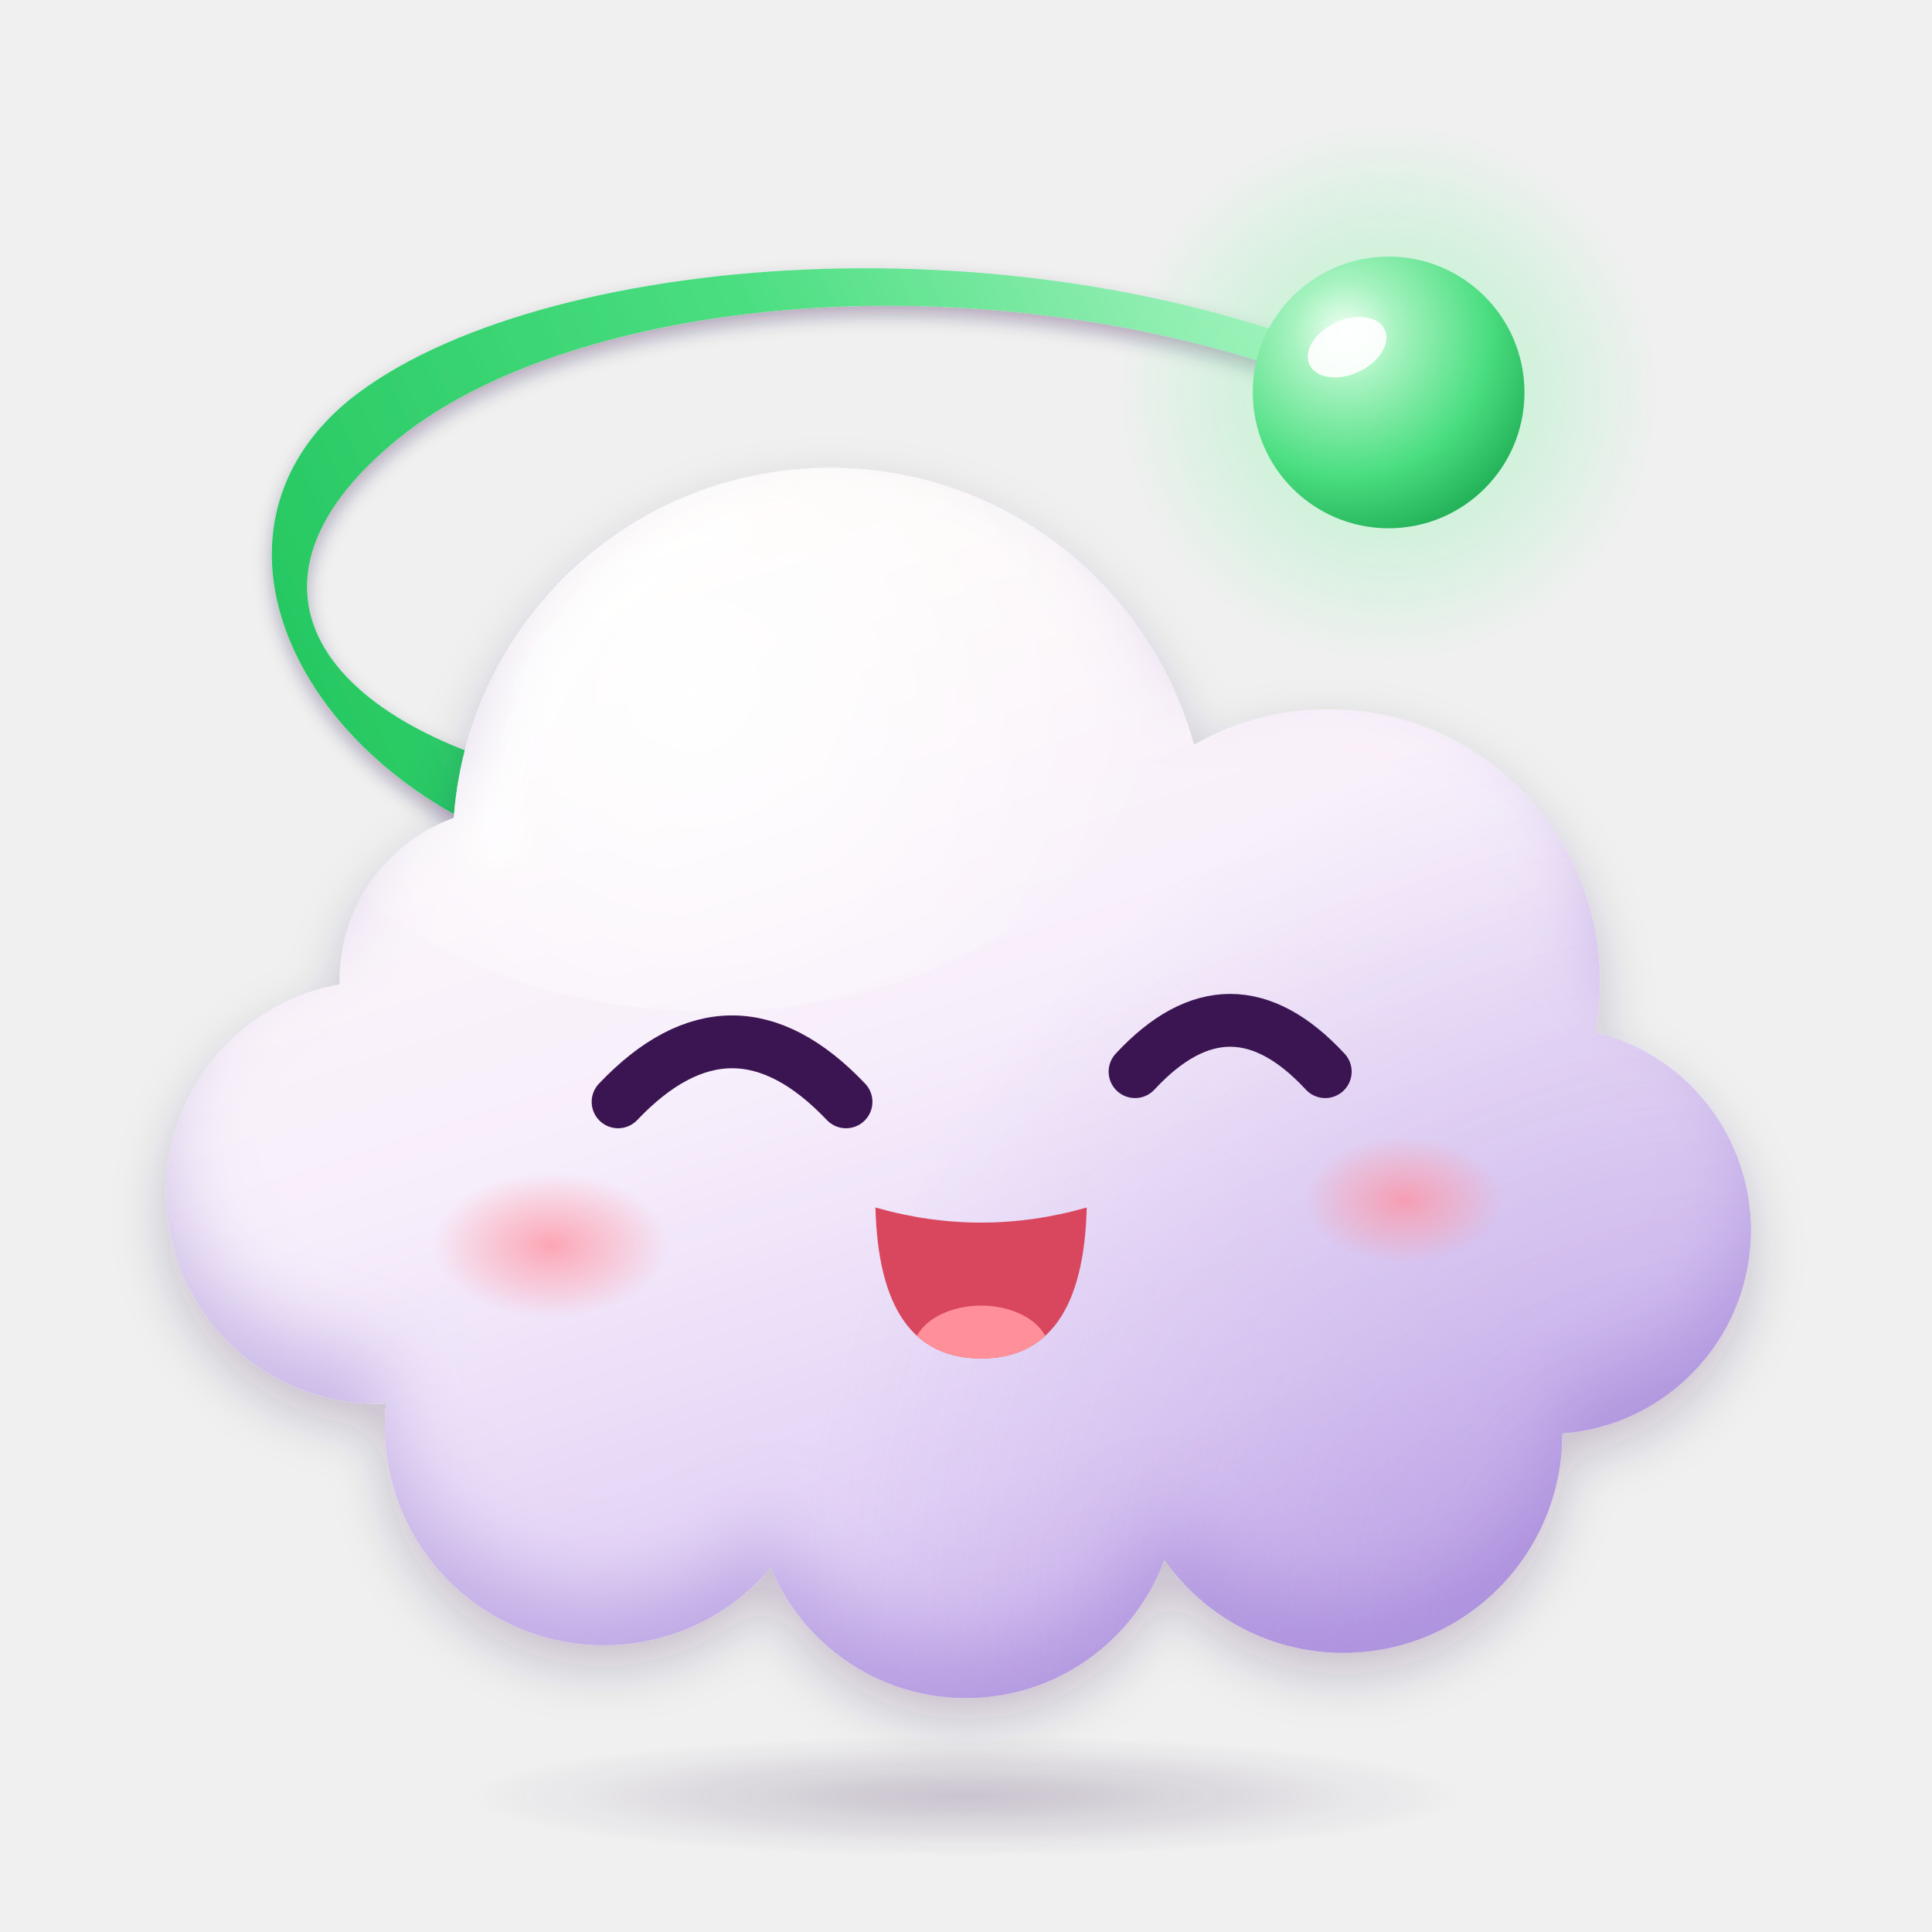
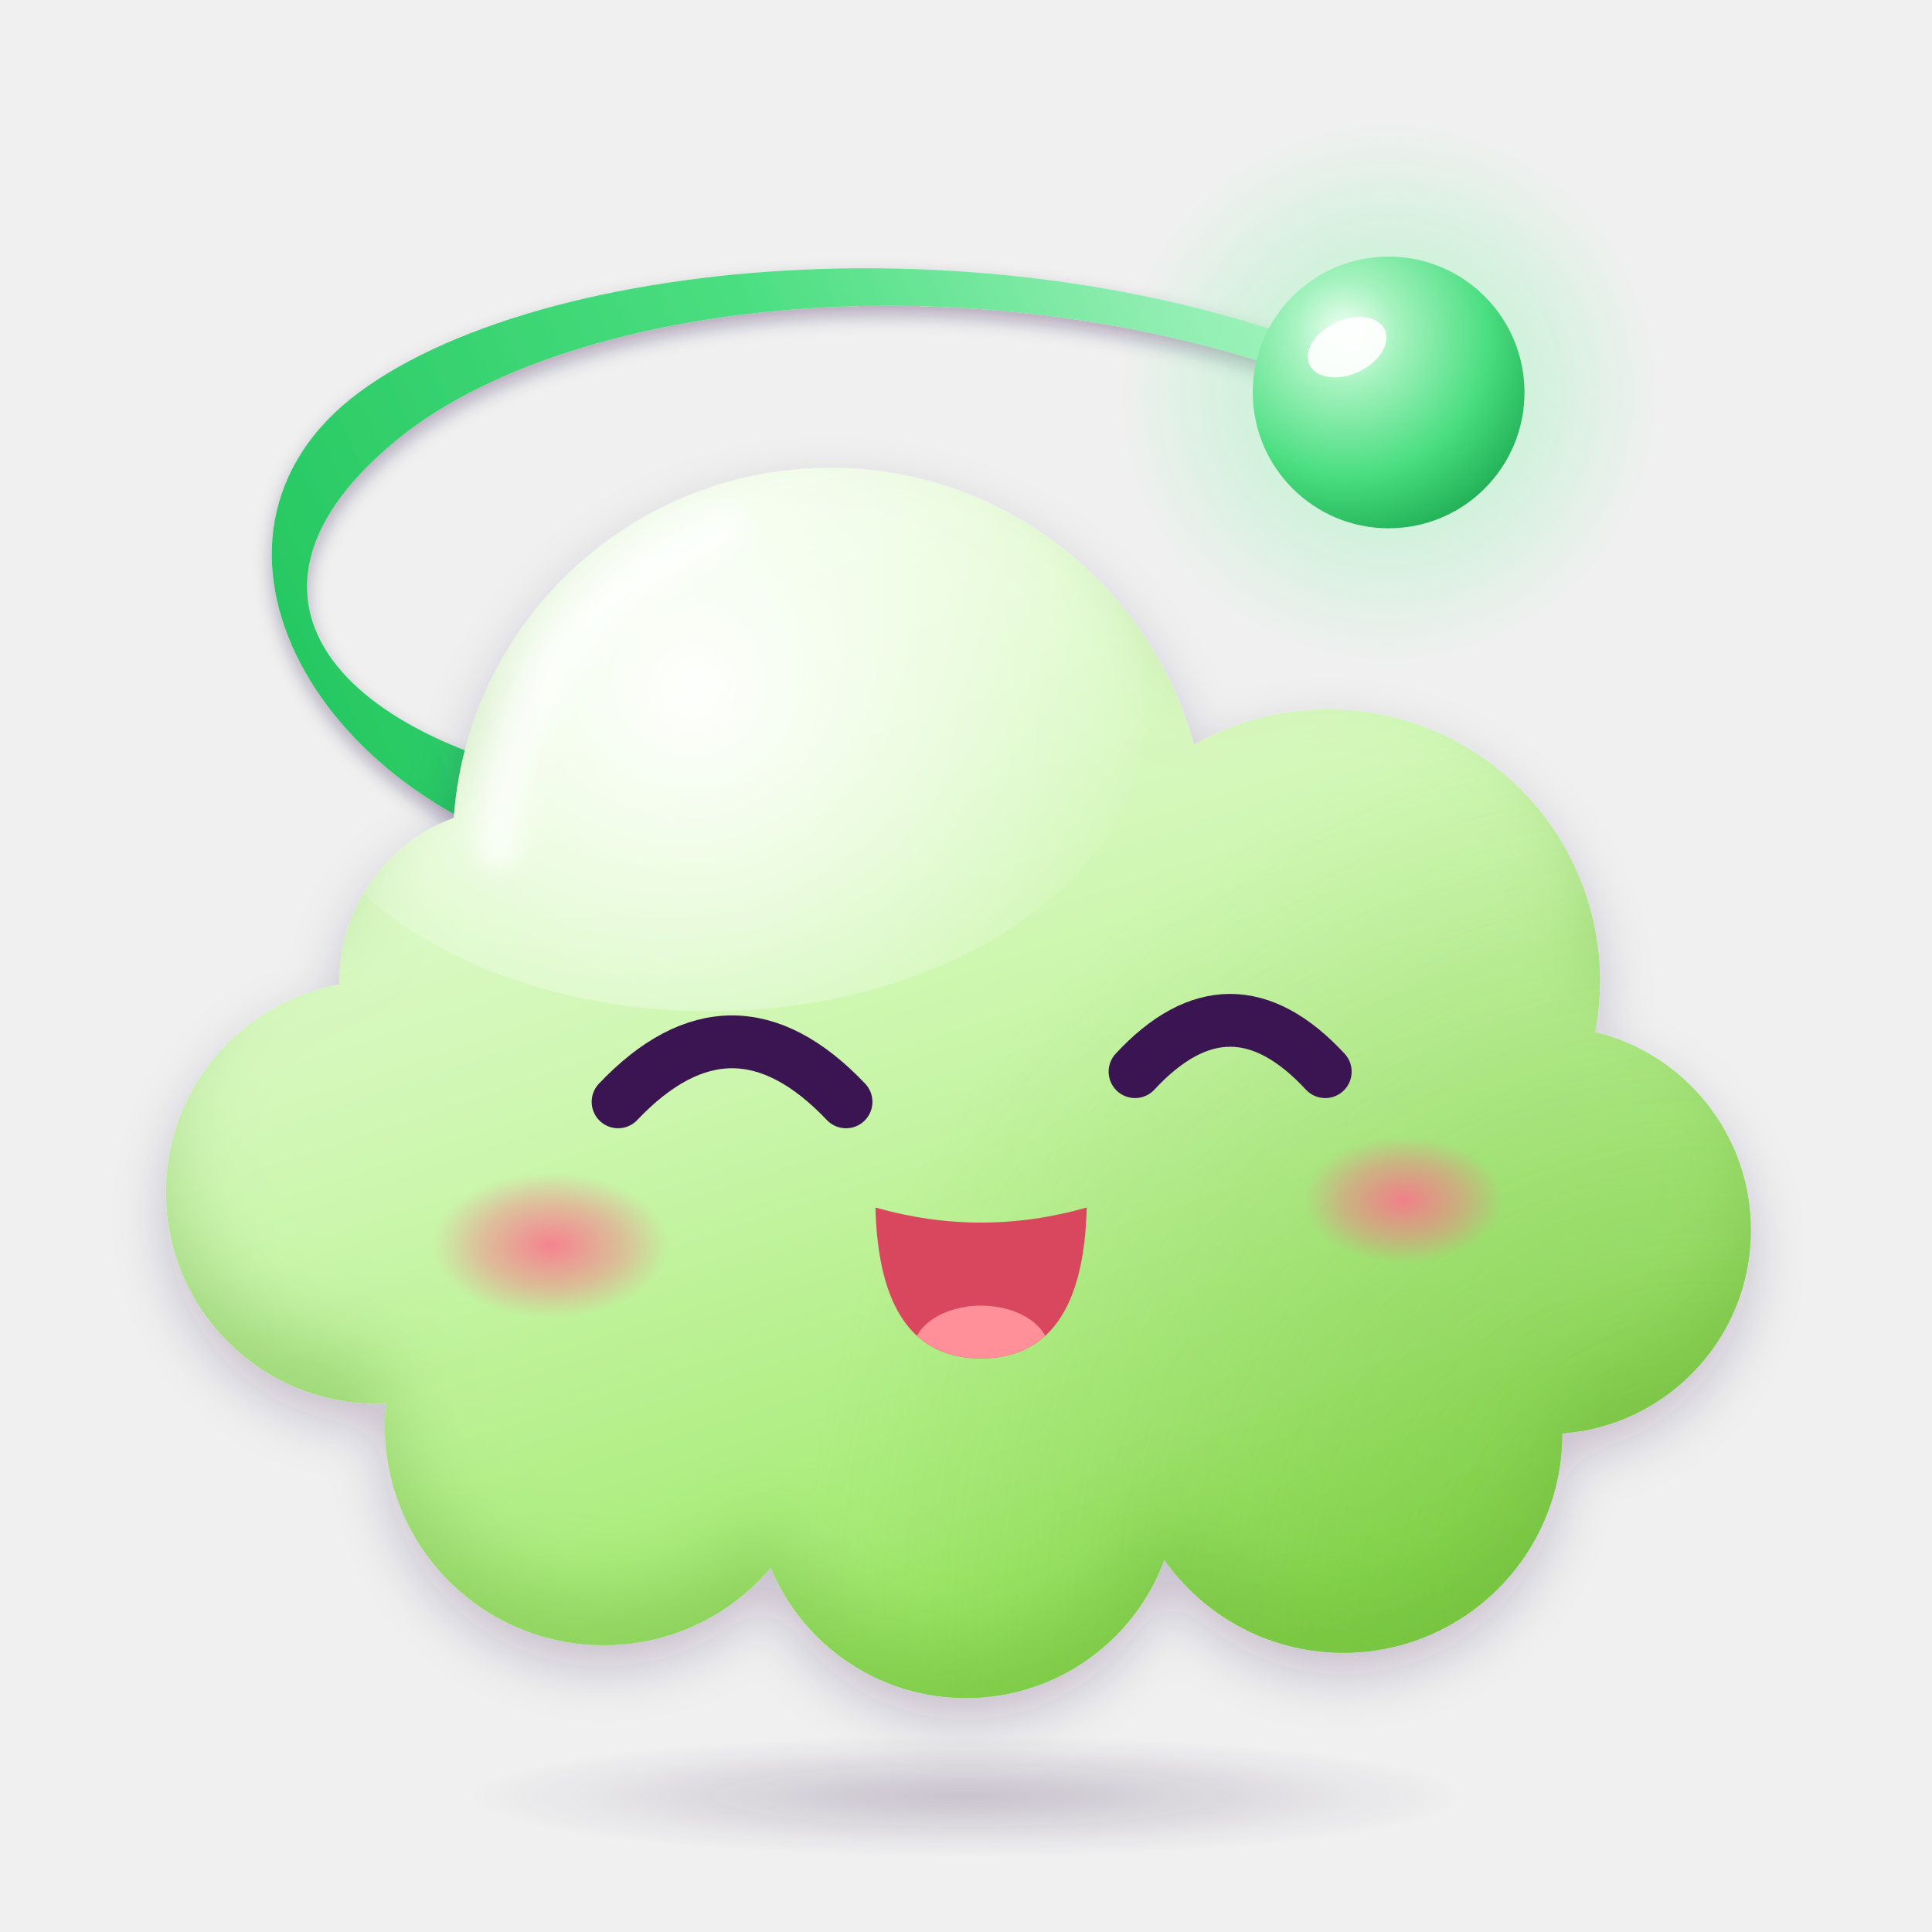
<svg xmlns="http://www.w3.org/2000/svg" viewBox="0 0 256 256" role="img" aria-labelledby="kcTitle">
  <defs>
    <linearGradient id="kcBody" gradientUnits="userSpaceOnUse" x1="96" y1="62" x2="150" y2="226">
-       <stop offset="0" stop-color="#FFFCF8" />
-       <stop offset=".46" stop-color="#F7EEFB" />
-       <stop offset=".8" stop-color="#E2D2F6" />
-       <stop offset="1" stop-color="#C9B1EC" />
+       <stop offset="0" stop-color="#EDFDE2" />
+       <stop offset=".46" stop-color="#CBF6AC" />
+       <stop offset=".8" stop-color="#A9EC79" />
+       <stop offset="1" stop-color="#8AE04D" />
    </linearGradient>
    <radialGradient id="kcShade" gradientUnits="userSpaceOnUse" cx="226" cy="214" r="120">
-       <stop offset="0" stop-color="#A88BDB" stop-opacity=".5" />
-       <stop offset="1" stop-color="#A88BDB" stop-opacity="0" />
+       <stop offset="0" stop-color="#68B234" stop-opacity=".5" />
+       <stop offset="1" stop-color="#68B234" stop-opacity="0" />
    </radialGradient>
    <radialGradient id="kcSheen" gradientUnits="userSpaceOnUse" cx="92" cy="92" r="62">
      <stop offset="0" stop-color="#FFFFFF" stop-opacity=".95" />
      <stop offset="1" stop-color="#FFFFFF" stop-opacity="0" />
    </radialGradient>
    <radialGradient id="kcGround">
      <stop offset="0" stop-color="#2B0E42" stop-opacity=".2" />
      <stop offset="1" stop-color="#2B0E42" stop-opacity="0" />
    </radialGradient>
    <radialGradient id="kcCheek">
-       <stop offset="0" stop-color="#FF8F9E" stop-opacity=".75" />
-       <stop offset=".6" stop-color="#FF9AA6" stop-opacity=".35" />
-       <stop offset="1" stop-color="#FF9AA6" stop-opacity="0" />
+       <stop offset="0" stop-color="#FF6F8C" stop-opacity=".85" />
+       <stop offset=".6" stop-color="#FF6F8C" stop-opacity=".4" />
+       <stop offset="1" stop-color="#FF6F8C" stop-opacity="0" />
    </radialGradient>
    <linearGradient id="kcSclera" x1="0" y1="0" x2="0" y2="1">
-       <stop offset="0" stop-color="#E9DDF6" />
+       <stop offset="0" stop-color="#EBF8E2" />
      <stop offset=".38" stop-color="#FFFFFF" />
      <stop offset="1" stop-color="#FFFDFB" />
    </linearGradient>
    <radialGradient id="kcIris" cx=".5" cy=".78" r=".78">
-       <stop offset="0" stop-color="#B07AF0" />
-       <stop offset=".45" stop-color="#6A2BA8" />
-       <stop offset="1" stop-color="#2A0C40" />
+       <stop offset="0" stop-color="#9CF25F" />
+       <stop offset=".45" stop-color="#4D931A" />
+       <stop offset="1" stop-color="#1C310C" />
    </radialGradient>
    <linearGradient id="kcTail" gradientUnits="userSpaceOnUse" x1="40" y1="112" x2="190" y2="44">
      <stop offset="0" stop-color="#22C55E" />
      <stop offset=".5" stop-color="#4ADE80" />
      <stop offset="1" stop-color="#BBF7D0" />
    </linearGradient>
    <radialGradient id="kcOrb" cx=".34" cy=".28" r=".85">
      <stop offset="0" stop-color="#F3FFF6" />
      <stop offset=".22" stop-color="#A7F3C0" />
      <stop offset=".62" stop-color="#4ADE80" />
      <stop offset="1" stop-color="#16A34A" />
    </radialGradient>
    <radialGradient id="kcGlow">
      <stop offset="0" stop-color="#8EF5B0" stop-opacity=".9" />
      <stop offset=".45" stop-color="#8EF5B0" stop-opacity=".35" />
      <stop offset="1" stop-color="#8EF5B0" stop-opacity="0" />
    </radialGradient>
    <filter id="kcLift" x="-15%" y="-15%" width="130%" height="140%">
      <feDropShadow dx="0" dy="3" stdDeviation="3.5" flood-color="#2B0E42" flood-opacity=".2" />
    </filter>
    <filter id="kcPuff" x="-5%" y="-5%" width="110%" height="110%">
      <feOffset in="SourceAlpha" dy="-7" result="up" />
      <feGaussianBlur in="up" stdDeviation="5" result="upBlur" />
      <feComposite in="SourceAlpha" in2="upBlur" operator="out" result="rim" />
-       <feFlood flood-color="#9C7DD6" flood-opacity=".5" />
+       <feFlood flood-color="#70B83D" flood-opacity=".5" />
      <feComposite in2="rim" operator="in" result="shade" />
      <feMerge>
        <feMergeNode in="SourceGraphic" />
        <feMergeNode in="shade" />
      </feMerge>
    </filter>
    <filter id="kcEdge" x="-10%" y="-10%" width="120%" height="125%">
      <feDropShadow dx="0" dy="1.2" stdDeviation="1.2" flood-color="#2B0E42" flood-opacity=".3" />
    </filter>
    <filter id="kcSoft" x="-50%" y="-50%" width="200%" height="200%">
      <feGaussianBlur stdDeviation="1.6" />
    </filter>
    <clipPath id="kcCloud">
      <circle cx="110" cy="112" r="50" />
      <circle cx="176" cy="130" r="36" />
      <circle cx="205" cy="163" r="27" />
      <circle cx="178" cy="190" r="29" />
      <circle cx="128" cy="197" r="28" />
      <circle cx="80" cy="189" r="29" />
      <circle cx="50" cy="158" r="28" />
      <circle cx="68" cy="130" r="23" />
      <ellipse cx="128" cy="158" rx="84" ry="44" />
    </clipPath>
    <clipPath id="kcEyeL">
      <ellipse cx="97" cy="142" rx="21" ry="23" />
    </clipPath>
    <clipPath id="kcEyeR">
      <ellipse cx="163" cy="138" rx="17.5" ry="19.5" />
+     </clipPath>
+     <clipPath id="kcEyeLLid">
+       <ellipse cx="97" cy="142" rx="22.5" ry="24.5" />
+     </clipPath>
+     <clipPath id="kcEyeRLid">
+       <ellipse cx="163" cy="138" rx="19.0" ry="21.0" />
    </clipPath>
    <clipPath id="kcMouth">
      <path d="M116 160Q130 164 144 160Q143.5 180 130 180Q116.5 180 116 160Z" />
    </clipPath>
  </defs>
  <ellipse cx="128" cy="238" rx="66" ry="8" fill="url(#kcGround)" />
  <path d="M82.8 104.8C44.8 99.2 27.9 79.4 51.6 59.1C75.2 38.6 134.9 32.5 183.1 53.9L184.9 50.1C137.1 27.5 70.8 33.4 46.4 52.9C22.1 72.6 43.2 108.8 81.2 115.2Z" fill="url(#kcTail)" filter="url(#kcEdge)" />
  <circle cx="184" cy="52" r="36" fill="url(#kcGlow)" />
  <g>
    <circle cx="184" cy="52" r="18" fill="url(#kcOrb)" />
    <ellipse cx="178.5" cy="46" rx="5.5" ry="3.6" fill="#FFFFFF" opacity=".92" transform="rotate(-25 178.5 46)" />
  </g>
  <g filter="url(#kcLift)">
    <g filter="url(#kcPuff)">
      <g clip-path="url(#kcCloud)">
        <rect x="10" y="50" width="236" height="190" fill="url(#kcBody)" />
        <rect x="10" y="50" width="236" height="190" fill="url(#kcShade)" />
        <ellipse cx="94" cy="94" rx="58" ry="40" fill="url(#kcSheen)" />
        <path d="M66 112A46 46 0 0 1 96 70" fill="none" stroke="#FFFFFF" stroke-width="6" stroke-linecap="round" opacity=".7" filter="url(#kcSoft)" />
      </g>
    </g>
  </g>
  <ellipse class="cheekL" cx="73" cy="165" rx="15.6" ry="9.6" fill="url(#kcCheek)" />
  <ellipse class="cheekR" cx="186" cy="159" rx="13.2" ry="8.4" fill="url(#kcCheek)" />
  <path class="arcL" d="M81.9 146Q97 130.1 112.1 146" fill="none" stroke="#3B1452" stroke-width="7" stroke-linecap="round" stroke-linejoin="round" />
  <path class="arcR" d="M150.4 142Q163 128.4 175.6 142" fill="none" stroke="#3B1452" stroke-width="7" stroke-linecap="round" stroke-linejoin="round" />
  <g class="laugh">
    <path d="M116 160Q130 164 144 160Q143.5 180 130 180Q116.5 180 116 160Z" fill="#D9475E" />
    <ellipse cx="130" cy="179" rx="9" ry="6" fill="#FF8F98" clip-path="url(#kcMouth)" />
  </g>
</svg>
